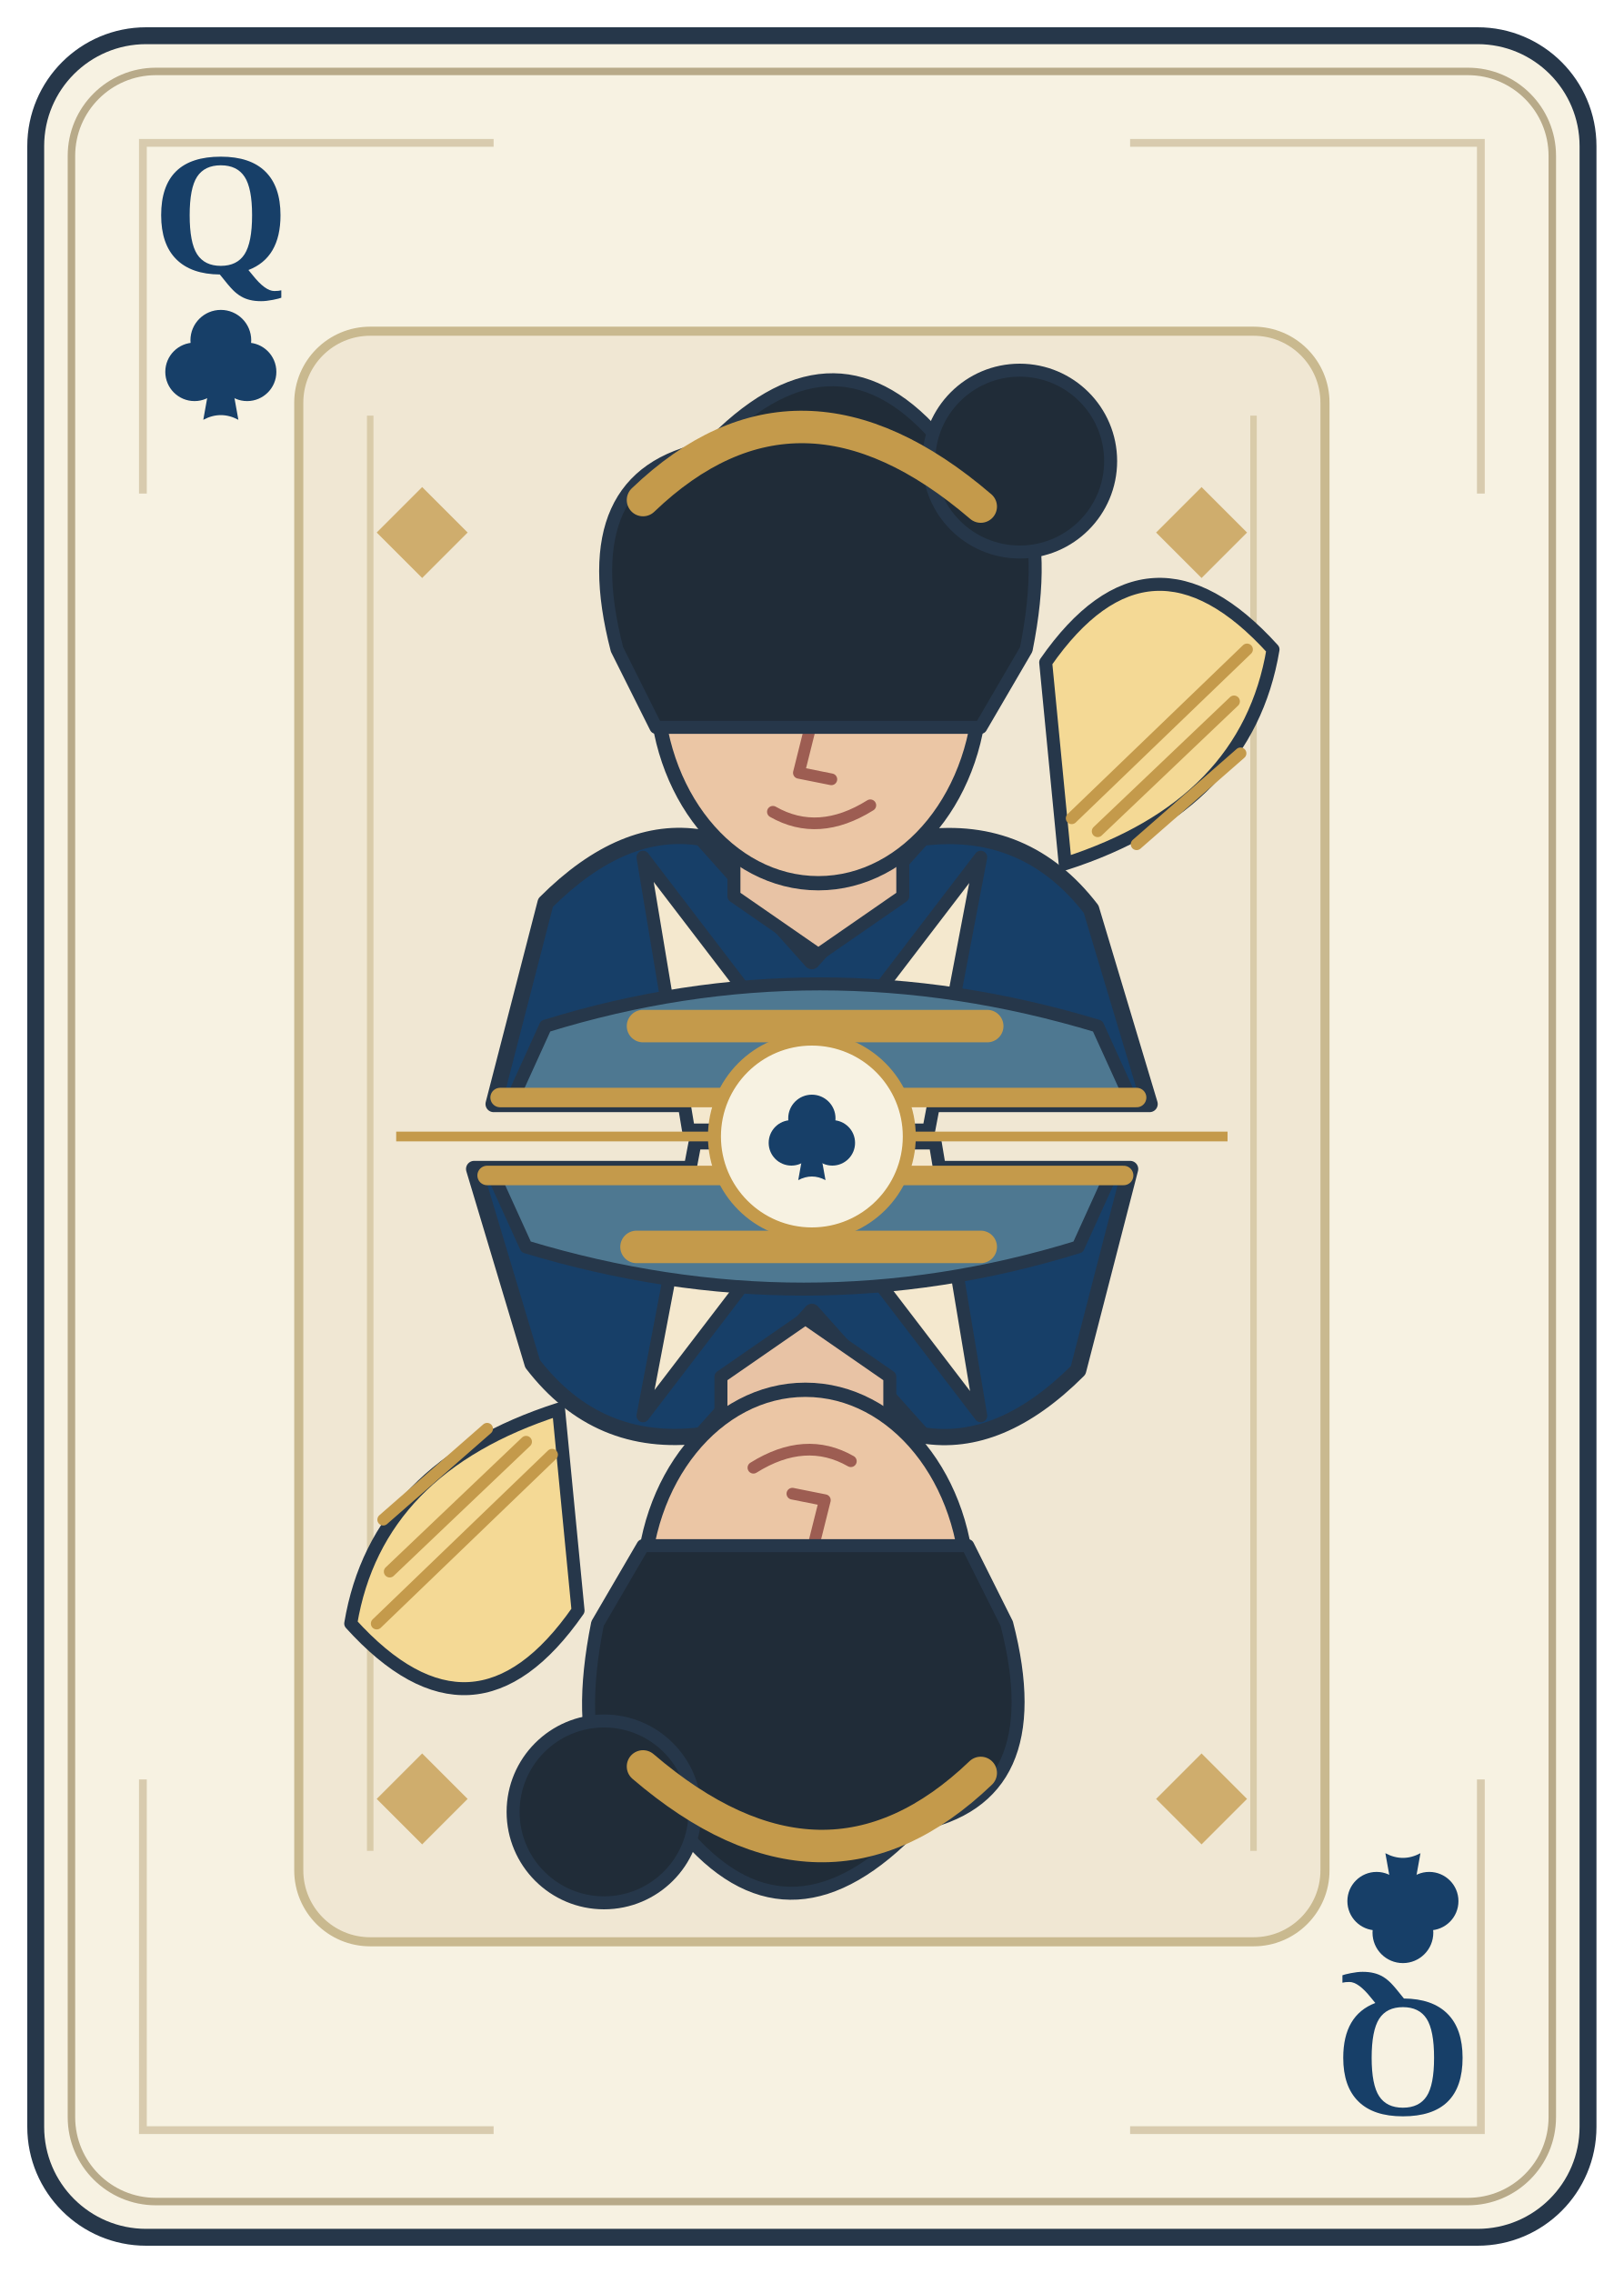
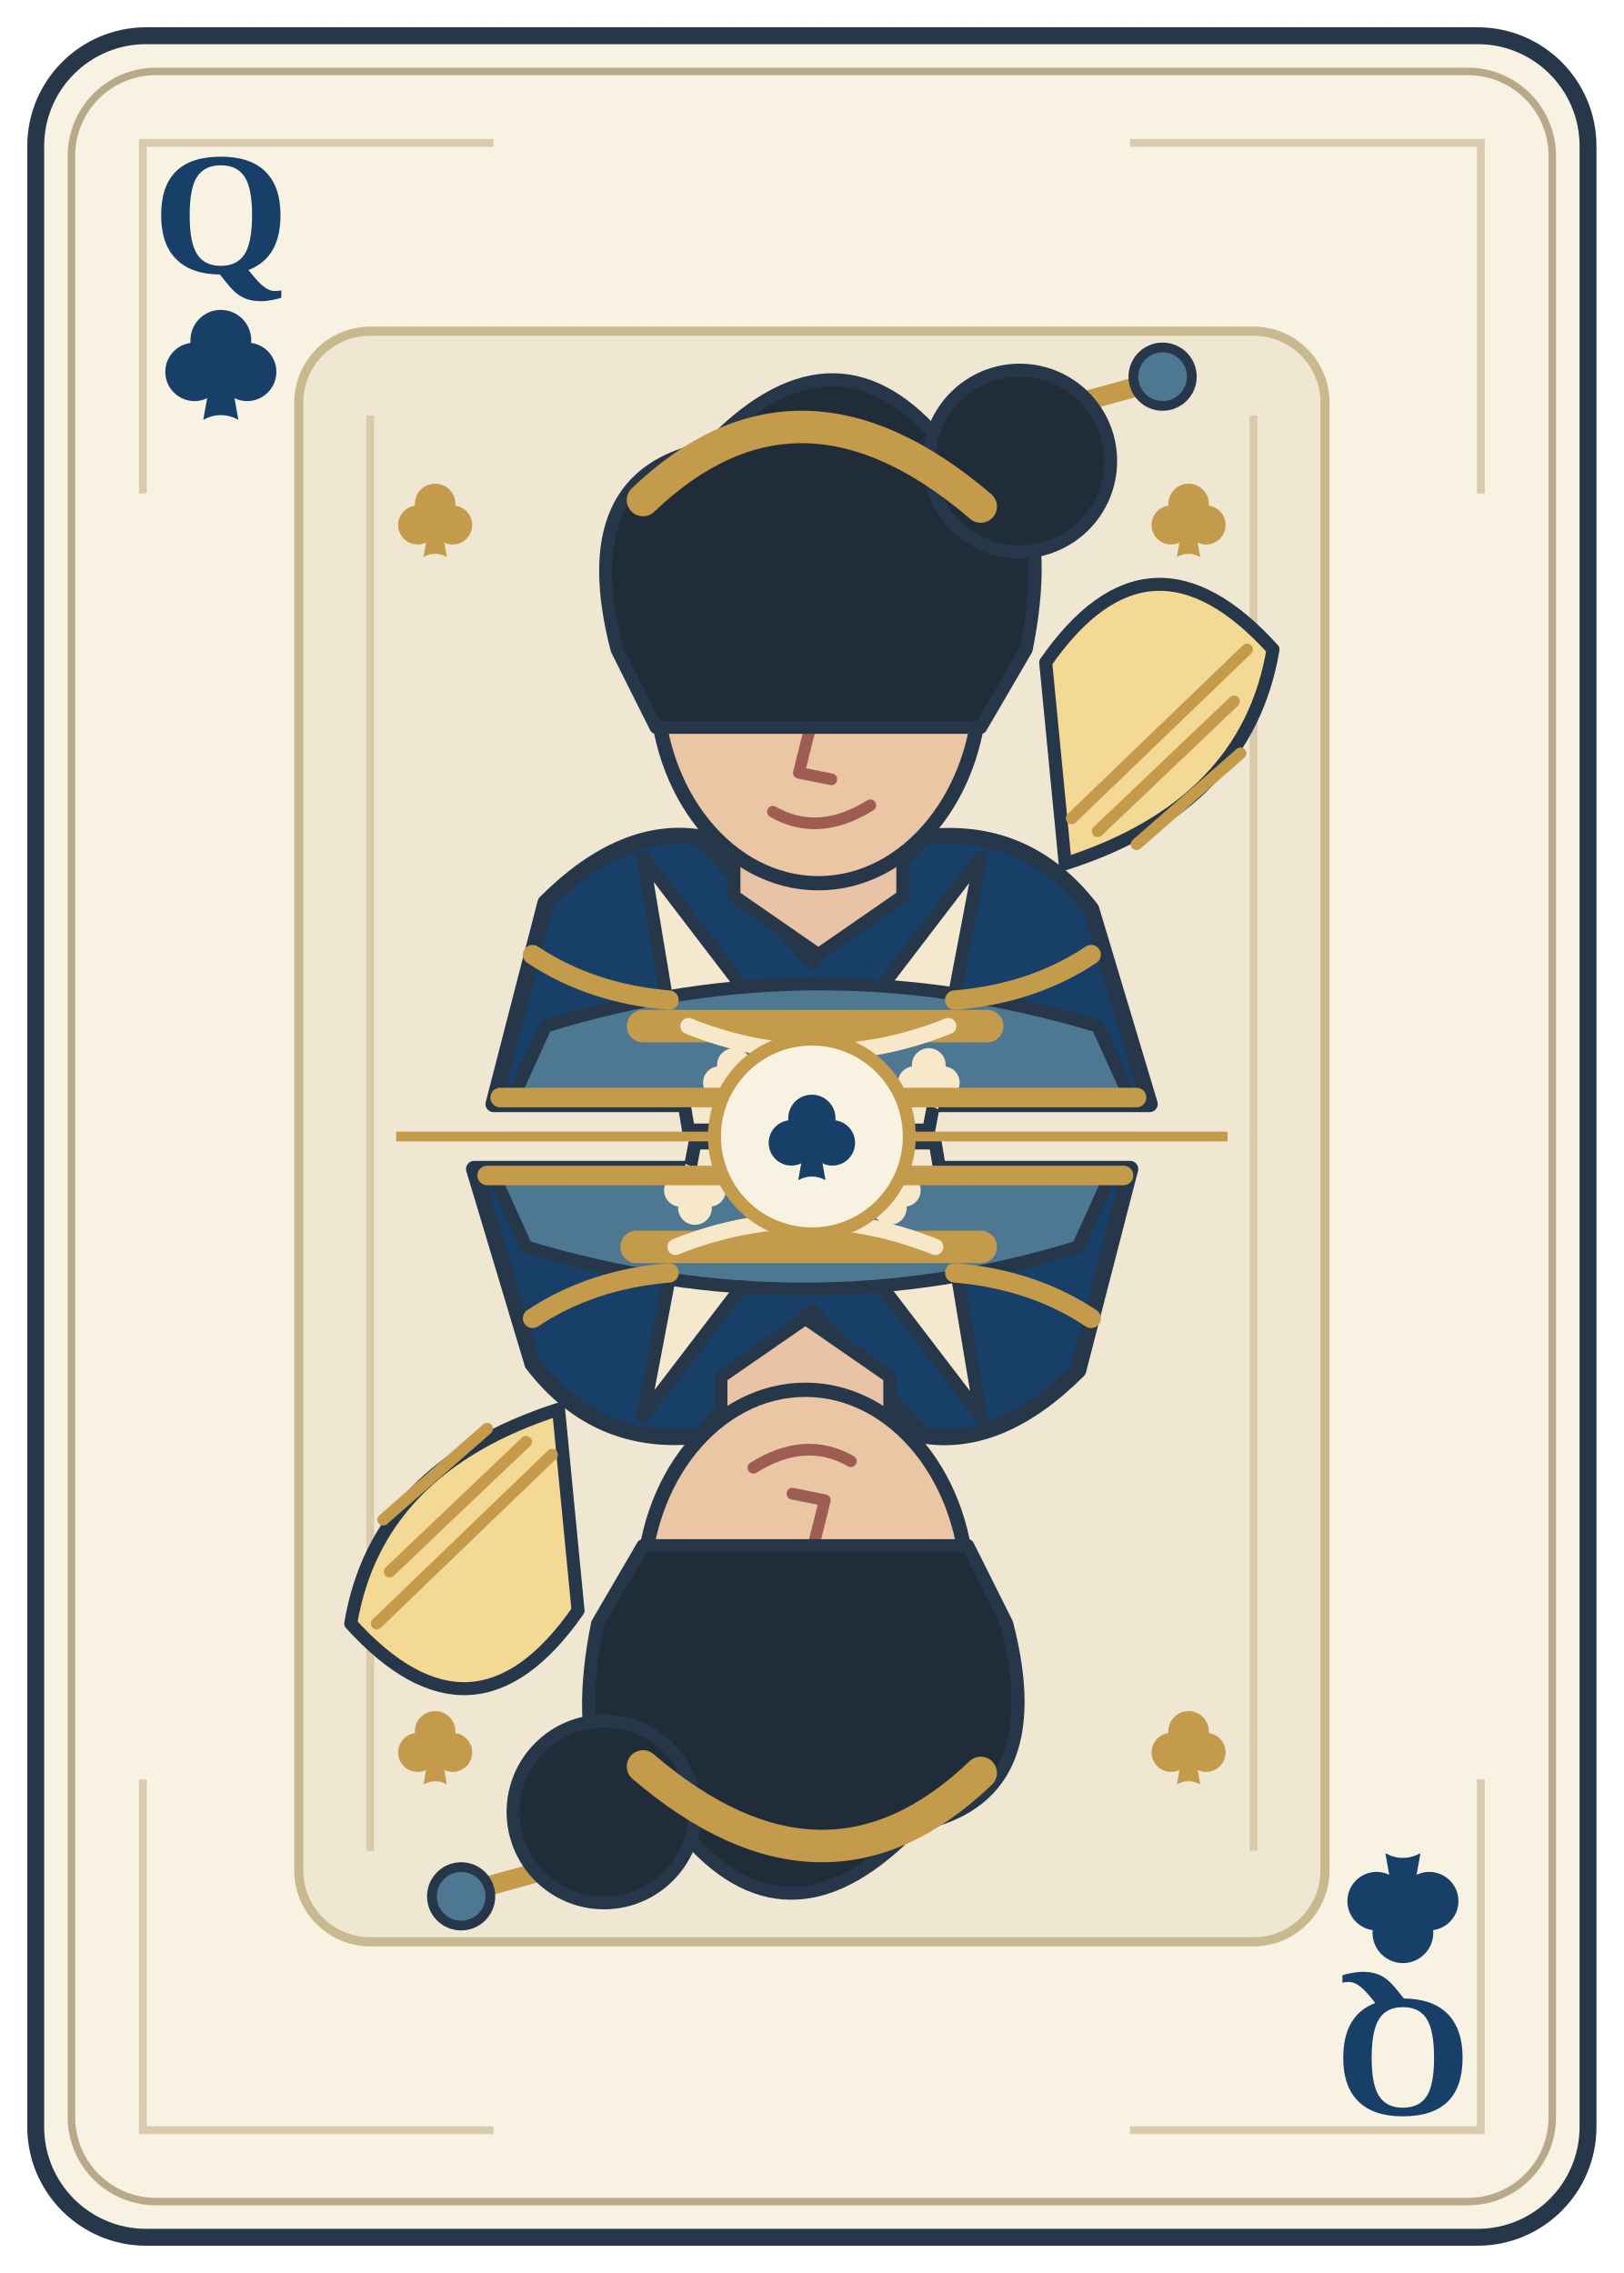
<svg xmlns="http://www.w3.org/2000/svg" width="63.5mm" height="88.9mm" viewBox="0 0 250 350" role="img" aria-label="Q of Clubs">
  <rect x="5.5" y="5.5" width="239" height="339" rx="17" fill="#F7F2E2" stroke="#26374A" stroke-width="2.6" />
  <rect x="11" y="11" width="228" height="328" rx="13" fill="none" stroke="#B8AA89" stroke-width="1.15" />
  <path d="M22 76 V22 H76 M174 22 H228 V76 M22 274 V328 H76 M174 328 H228 V274" fill="none" stroke="#D8CBAE" stroke-width="1.2" />
  <rect x="46" y="51" width="158" height="248" rx="11" fill="#F0E7D3" stroke="#C9B98F" stroke-width="1.4" />
-   <path d="M57 64 V285 M193 64 V285" stroke="#D9CBA9" stroke-width="1" />
-   <path d="M65 75 l7 7 -7 7 -7 -7z M185 75 l7 7 -7 7 -7 -7z M65 270 l7 7 -7 7 -7 -7z M185 270 l7 7 -7 7 -7 -7z" fill="#C49A4B" opacity=".75" />
+   <path d="M57 64 V285 M193 64 V285" stroke="#D9CBA9" stroke-width="1.2" />
+   <g transform="translate(61.00 74.00) scale(0.012 0.012)" fill="#C49A4B">
+     <circle cx="500" cy="300" r="260" />
+     <circle cx="275" cy="570" r="250" />
+     <circle cx="725" cy="570" r="250" />
+     <path d="M420 590 Q500 540 580 590 L650 980 Q500 900 350 980 Z" />
+   </g>
+   <g transform="translate(177.00 74.00) scale(0.012 0.012)" fill="#C49A4B">
+     <circle cx="500" cy="300" r="260" />
+     <circle cx="275" cy="570" r="250" />
+     <circle cx="725" cy="570" r="250" />
+     <path d="M420 590 Q500 540 580 590 L650 980 Q500 900 350 980 Z" />
+   </g>
+   <g transform="translate(61.00 263.00) scale(0.012 0.012)" fill="#C49A4B">
+     <circle cx="500" cy="300" r="260" />
+     <circle cx="275" cy="570" r="250" />
+     <circle cx="725" cy="570" r="250" />
+     <path d="M420 590 Q500 540 580 590 L650 980 Q500 900 350 980 Z" />
+   </g>
+   <g transform="translate(177.00 263.00) scale(0.012 0.012)" fill="#C49A4B">
+     <circle cx="500" cy="300" r="260" />
+     <circle cx="275" cy="570" r="250" />
+     <circle cx="725" cy="570" r="250" />
+     <path d="M420 590 Q500 540 580 590 L650 980 Q500 900 350 980 Z" />
+   </g>
  <g>
    <g stroke-linejoin="round" stroke-linecap="round">
      <path d="M161 102 Q177 79 196 100 Q192 124 164 133 Z" fill="#F4D995" stroke="#26374A" stroke-width="2" />
      <path d="M165 126 L192 100 M169 128 L190 108 M175 130 L191 116" stroke="#C49A4B" stroke-width="1.8" />
      <path d="M76 170 L84 139 Q96 127 108 129 L125 148 L142 129 Q158 127 168 140 L177 170 Z" fill="#173F68" stroke="#26374A" stroke-width="2.5" />
      <path d="M99 132 L125 166 L151 132 L143 174 L106 174 Z" fill="#F4E8CE" stroke="#26374A" stroke-width="2" />
      <path d="M84 158 Q126 145 169 158 L174 169 L79 169 Z" fill="#4E7891" stroke="#26374A" stroke-width="2" />
      <path d="M99 158 H152" stroke="#C49A4B" stroke-width="5" />
+       <path d="M82 147 Q91 153 103 154 M168 147 Q159 153 147 154" fill="none" stroke="#C49A4B" stroke-width="3" />
+       <path d="M106 158 Q126 166 146 158" fill="none" stroke="#F6E8C9" stroke-width="2.5" />
+       <g transform="translate(108.00 161.00) scale(0.01 0.01)" fill="#F6E8C9">
+         <circle cx="500" cy="300" r="260" />
+         <circle cx="275" cy="570" r="250" />
+         <circle cx="725" cy="570" r="250" />
+         <path d="M420 590 Q500 540 580 590 L650 980 Q500 900 350 980 Z" />
+       </g>
+       <g transform="translate(138.00 161.00) scale(0.01 0.01)" fill="#F6E8C9">
+         <circle cx="500" cy="300" r="260" />
+         <circle cx="275" cy="570" r="250" />
+         <circle cx="725" cy="570" r="250" />
+         <path d="M420 590 Q500 540 580 590 L650 980 Q500 900 350 980 Z" />
+       </g>
+       <path d="M148 67 L177 59" fill="none" stroke="#C49A4B" stroke-width="3" stroke-linecap="round" />
+       <circle cx="179" cy="58" r="4.5" fill="#4E7891" stroke="#26374A" stroke-width="1.5" />
      <path d="M113 125 L113 138 L126 147 L139 138 L139 125" fill="#E8C3A5" stroke="#26374A" stroke-width="2" />
      <ellipse cx="126" cy="105" rx="25" ry="31" fill="#EBC6A5" stroke="#26374A" stroke-width="2.2" />
      <path d="M101 91 Q108 78 127 79 Q147 79 151 95 L147 106 L103 106 Z" fill="#202C38" />
+       <path d="M110 101 q5 -3 10 -1 M132 100 q5 -2 10 1" fill="none" stroke="#493932" stroke-width="1.5" />
      <path d="M112 108 q4 -3 8 0 M133 108 q4 -3 8 0" fill="none" stroke="#312C2B" stroke-width="2" />
+       <circle cx="116" cy="108" r="1.25" fill="#242B30" />
+       <circle cx="137" cy="108" r="1.25" fill="#242B30" />
      <path d="M125 111 l-2 8 5 1 M119 125 Q126 129 134 124" fill="none" stroke="#9D5D52" stroke-width="1.8" />
      <path d="M95 100 Q88 73 109 69 Q128 49 144 67 Q164 70 158 100 L151 112 L101 112 Z" fill="#202C38" stroke="#26374A" stroke-width="2" />
      <circle cx="157" cy="71" r="14" fill="#202C38" stroke="#26374A" stroke-width="2" />
      <path d="M99 77 Q123 54 151 78" fill="none" stroke="#C49A4B" stroke-width="5" />
      <path d="M77 169 H175" stroke="#C49A4B" stroke-width="3" />
    </g>
  </g>
  <g transform="rotate(180 125 175)">
    <g stroke-linejoin="round" stroke-linecap="round">
      <path d="M161 102 Q177 79 196 100 Q192 124 164 133 Z" fill="#F4D995" stroke="#26374A" stroke-width="2" />
      <path d="M165 126 L192 100 M169 128 L190 108 M175 130 L191 116" stroke="#C49A4B" stroke-width="1.8" />
      <path d="M76 170 L84 139 Q96 127 108 129 L125 148 L142 129 Q158 127 168 140 L177 170 Z" fill="#173F68" stroke="#26374A" stroke-width="2.5" />
      <path d="M99 132 L125 166 L151 132 L143 174 L106 174 Z" fill="#F4E8CE" stroke="#26374A" stroke-width="2" />
      <path d="M84 158 Q126 145 169 158 L174 169 L79 169 Z" fill="#4E7891" stroke="#26374A" stroke-width="2" />
      <path d="M99 158 H152" stroke="#C49A4B" stroke-width="5" />
+       <path d="M82 147 Q91 153 103 154 M168 147 Q159 153 147 154" fill="none" stroke="#C49A4B" stroke-width="3" />
+       <path d="M106 158 Q126 166 146 158" fill="none" stroke="#F6E8C9" stroke-width="2.5" />
+       <g transform="translate(108.00 161.00) scale(0.01 0.01)" fill="#F6E8C9">
+         <circle cx="500" cy="300" r="260" />
+         <circle cx="275" cy="570" r="250" />
+         <circle cx="725" cy="570" r="250" />
+         <path d="M420 590 Q500 540 580 590 L650 980 Q500 900 350 980 Z" />
+       </g>
+       <g transform="translate(138.00 161.00) scale(0.01 0.01)" fill="#F6E8C9">
+         <circle cx="500" cy="300" r="260" />
+         <circle cx="275" cy="570" r="250" />
+         <circle cx="725" cy="570" r="250" />
+         <path d="M420 590 Q500 540 580 590 L650 980 Q500 900 350 980 Z" />
+       </g>
+       <path d="M148 67 L177 59" fill="none" stroke="#C49A4B" stroke-width="3" stroke-linecap="round" />
+       <circle cx="179" cy="58" r="4.5" fill="#4E7891" stroke="#26374A" stroke-width="1.5" />
      <path d="M113 125 L113 138 L126 147 L139 138 L139 125" fill="#E8C3A5" stroke="#26374A" stroke-width="2" />
      <ellipse cx="126" cy="105" rx="25" ry="31" fill="#EBC6A5" stroke="#26374A" stroke-width="2.2" />
      <path d="M101 91 Q108 78 127 79 Q147 79 151 95 L147 106 L103 106 Z" fill="#202C38" />
+       <path d="M110 101 q5 -3 10 -1 M132 100 q5 -2 10 1" fill="none" stroke="#493932" stroke-width="1.5" />
      <path d="M112 108 q4 -3 8 0 M133 108 q4 -3 8 0" fill="none" stroke="#312C2B" stroke-width="2" />
+       <circle cx="116" cy="108" r="1.25" fill="#242B30" />
+       <circle cx="137" cy="108" r="1.25" fill="#242B30" />
      <path d="M125 111 l-2 8 5 1 M119 125 Q126 129 134 124" fill="none" stroke="#9D5D52" stroke-width="1.8" />
      <path d="M95 100 Q88 73 109 69 Q128 49 144 67 Q164 70 158 100 L151 112 L101 112 Z" fill="#202C38" stroke="#26374A" stroke-width="2" />
      <circle cx="157" cy="71" r="14" fill="#202C38" stroke="#26374A" stroke-width="2" />
      <path d="M99 77 Q123 54 151 78" fill="none" stroke="#C49A4B" stroke-width="5" />
      <path d="M77 169 H175" stroke="#C49A4B" stroke-width="3" />
    </g>
  </g>
  <path d="M61 175 H111 M139 175 H189" stroke="#C49A4B" stroke-width="1.5" />
  <circle cx="125" cy="175" r="15" fill="#F7F2E2" stroke="#C49A4B" stroke-width="2" />
  <g transform="translate(118.00 168.00) scale(0.014 0.014)" fill="#173F68">
    <circle cx="500" cy="300" r="260" />
    <circle cx="275" cy="570" r="250" />
    <circle cx="725" cy="570" r="250" />
    <path d="M420 590 Q500 540 580 590 L650 980 Q500 900 350 980 Z" />
  </g>
  <g fill="#173F68" text-anchor="middle">
    <text x="34" y="42" font-family="Georgia, 'Times New Roman', serif" font-size="27" font-weight="700">Q</text>
    <g transform="translate(25.00 47.00) scale(0.018 0.018)" fill="#173F68">
      <circle cx="500" cy="300" r="260" />
      <circle cx="275" cy="570" r="250" />
      <circle cx="725" cy="570" r="250" />
      <path d="M420 590 Q500 540 580 590 L650 980 Q500 900 350 980 Z" />
    </g>
  </g>
  <g transform="rotate(180 125 175)">
    <g fill="#173F68" text-anchor="middle">
      <text x="34" y="42" font-family="Georgia, 'Times New Roman', serif" font-size="27" font-weight="700">Q</text>
      <g transform="translate(25.00 47.00) scale(0.018 0.018)" fill="#173F68">
        <circle cx="500" cy="300" r="260" />
        <circle cx="275" cy="570" r="250" />
        <circle cx="725" cy="570" r="250" />
        <path d="M420 590 Q500 540 580 590 L650 980 Q500 900 350 980 Z" />
      </g>
    </g>
  </g>
</svg>
